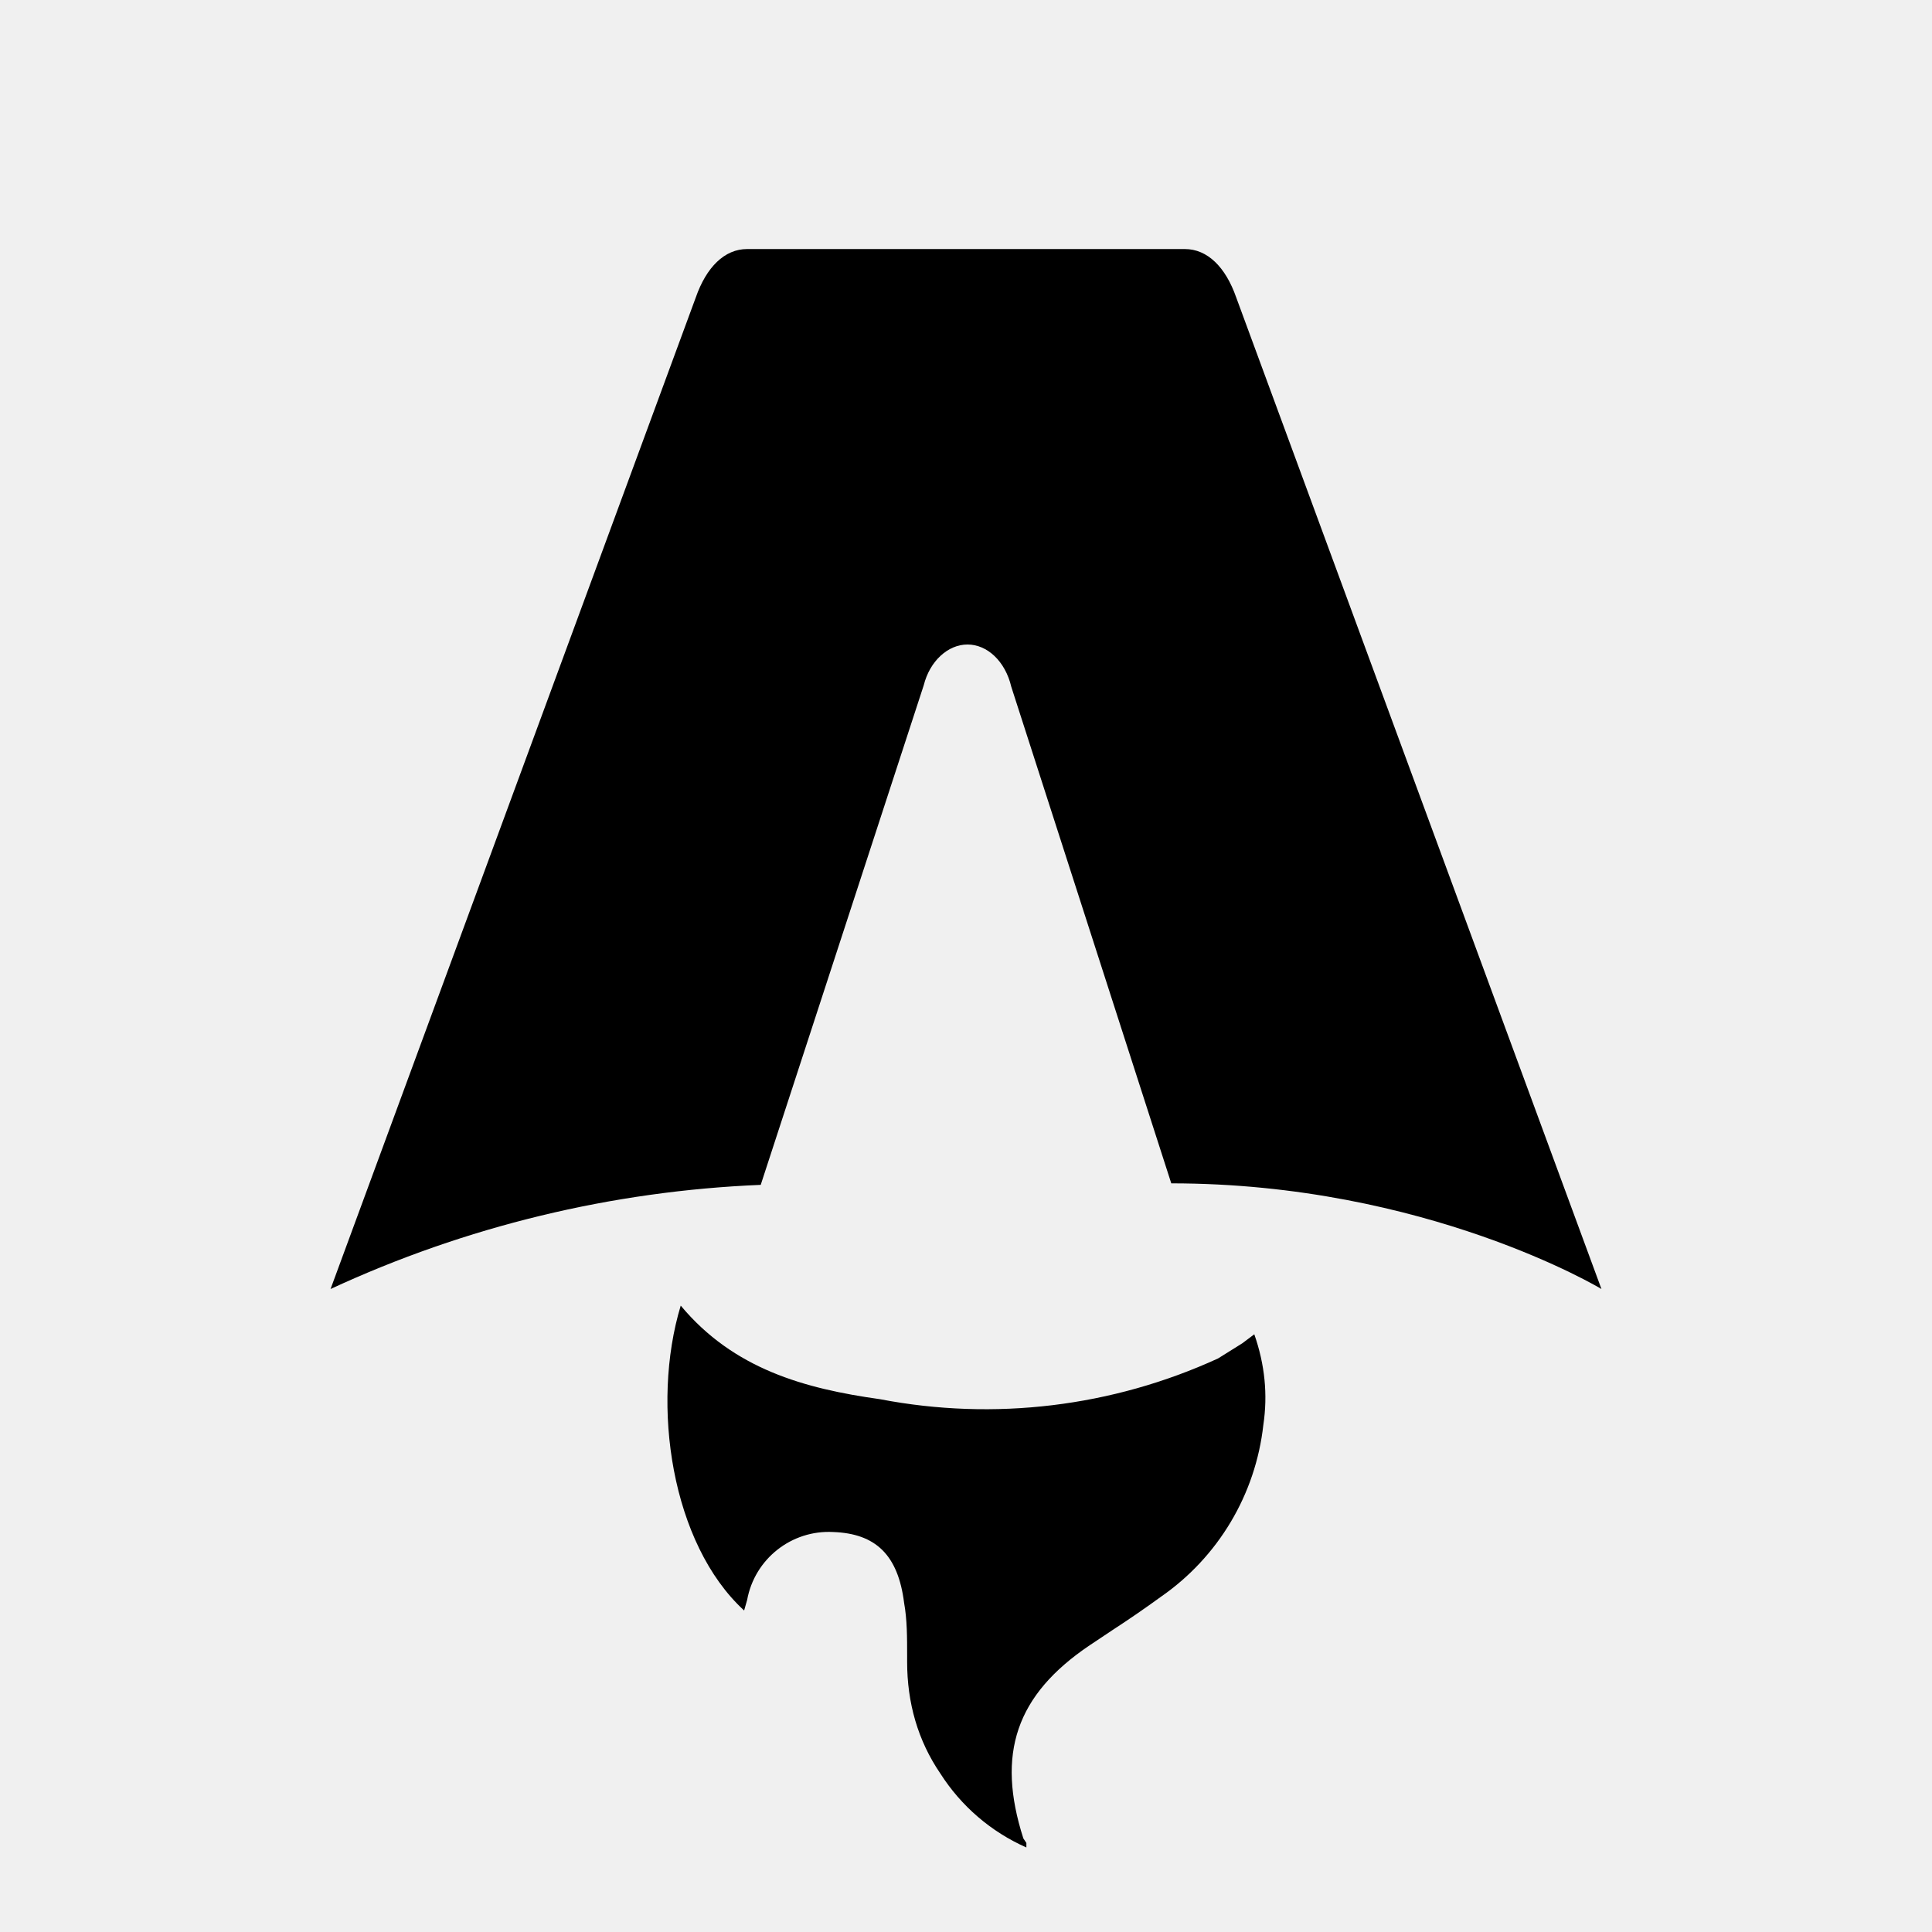
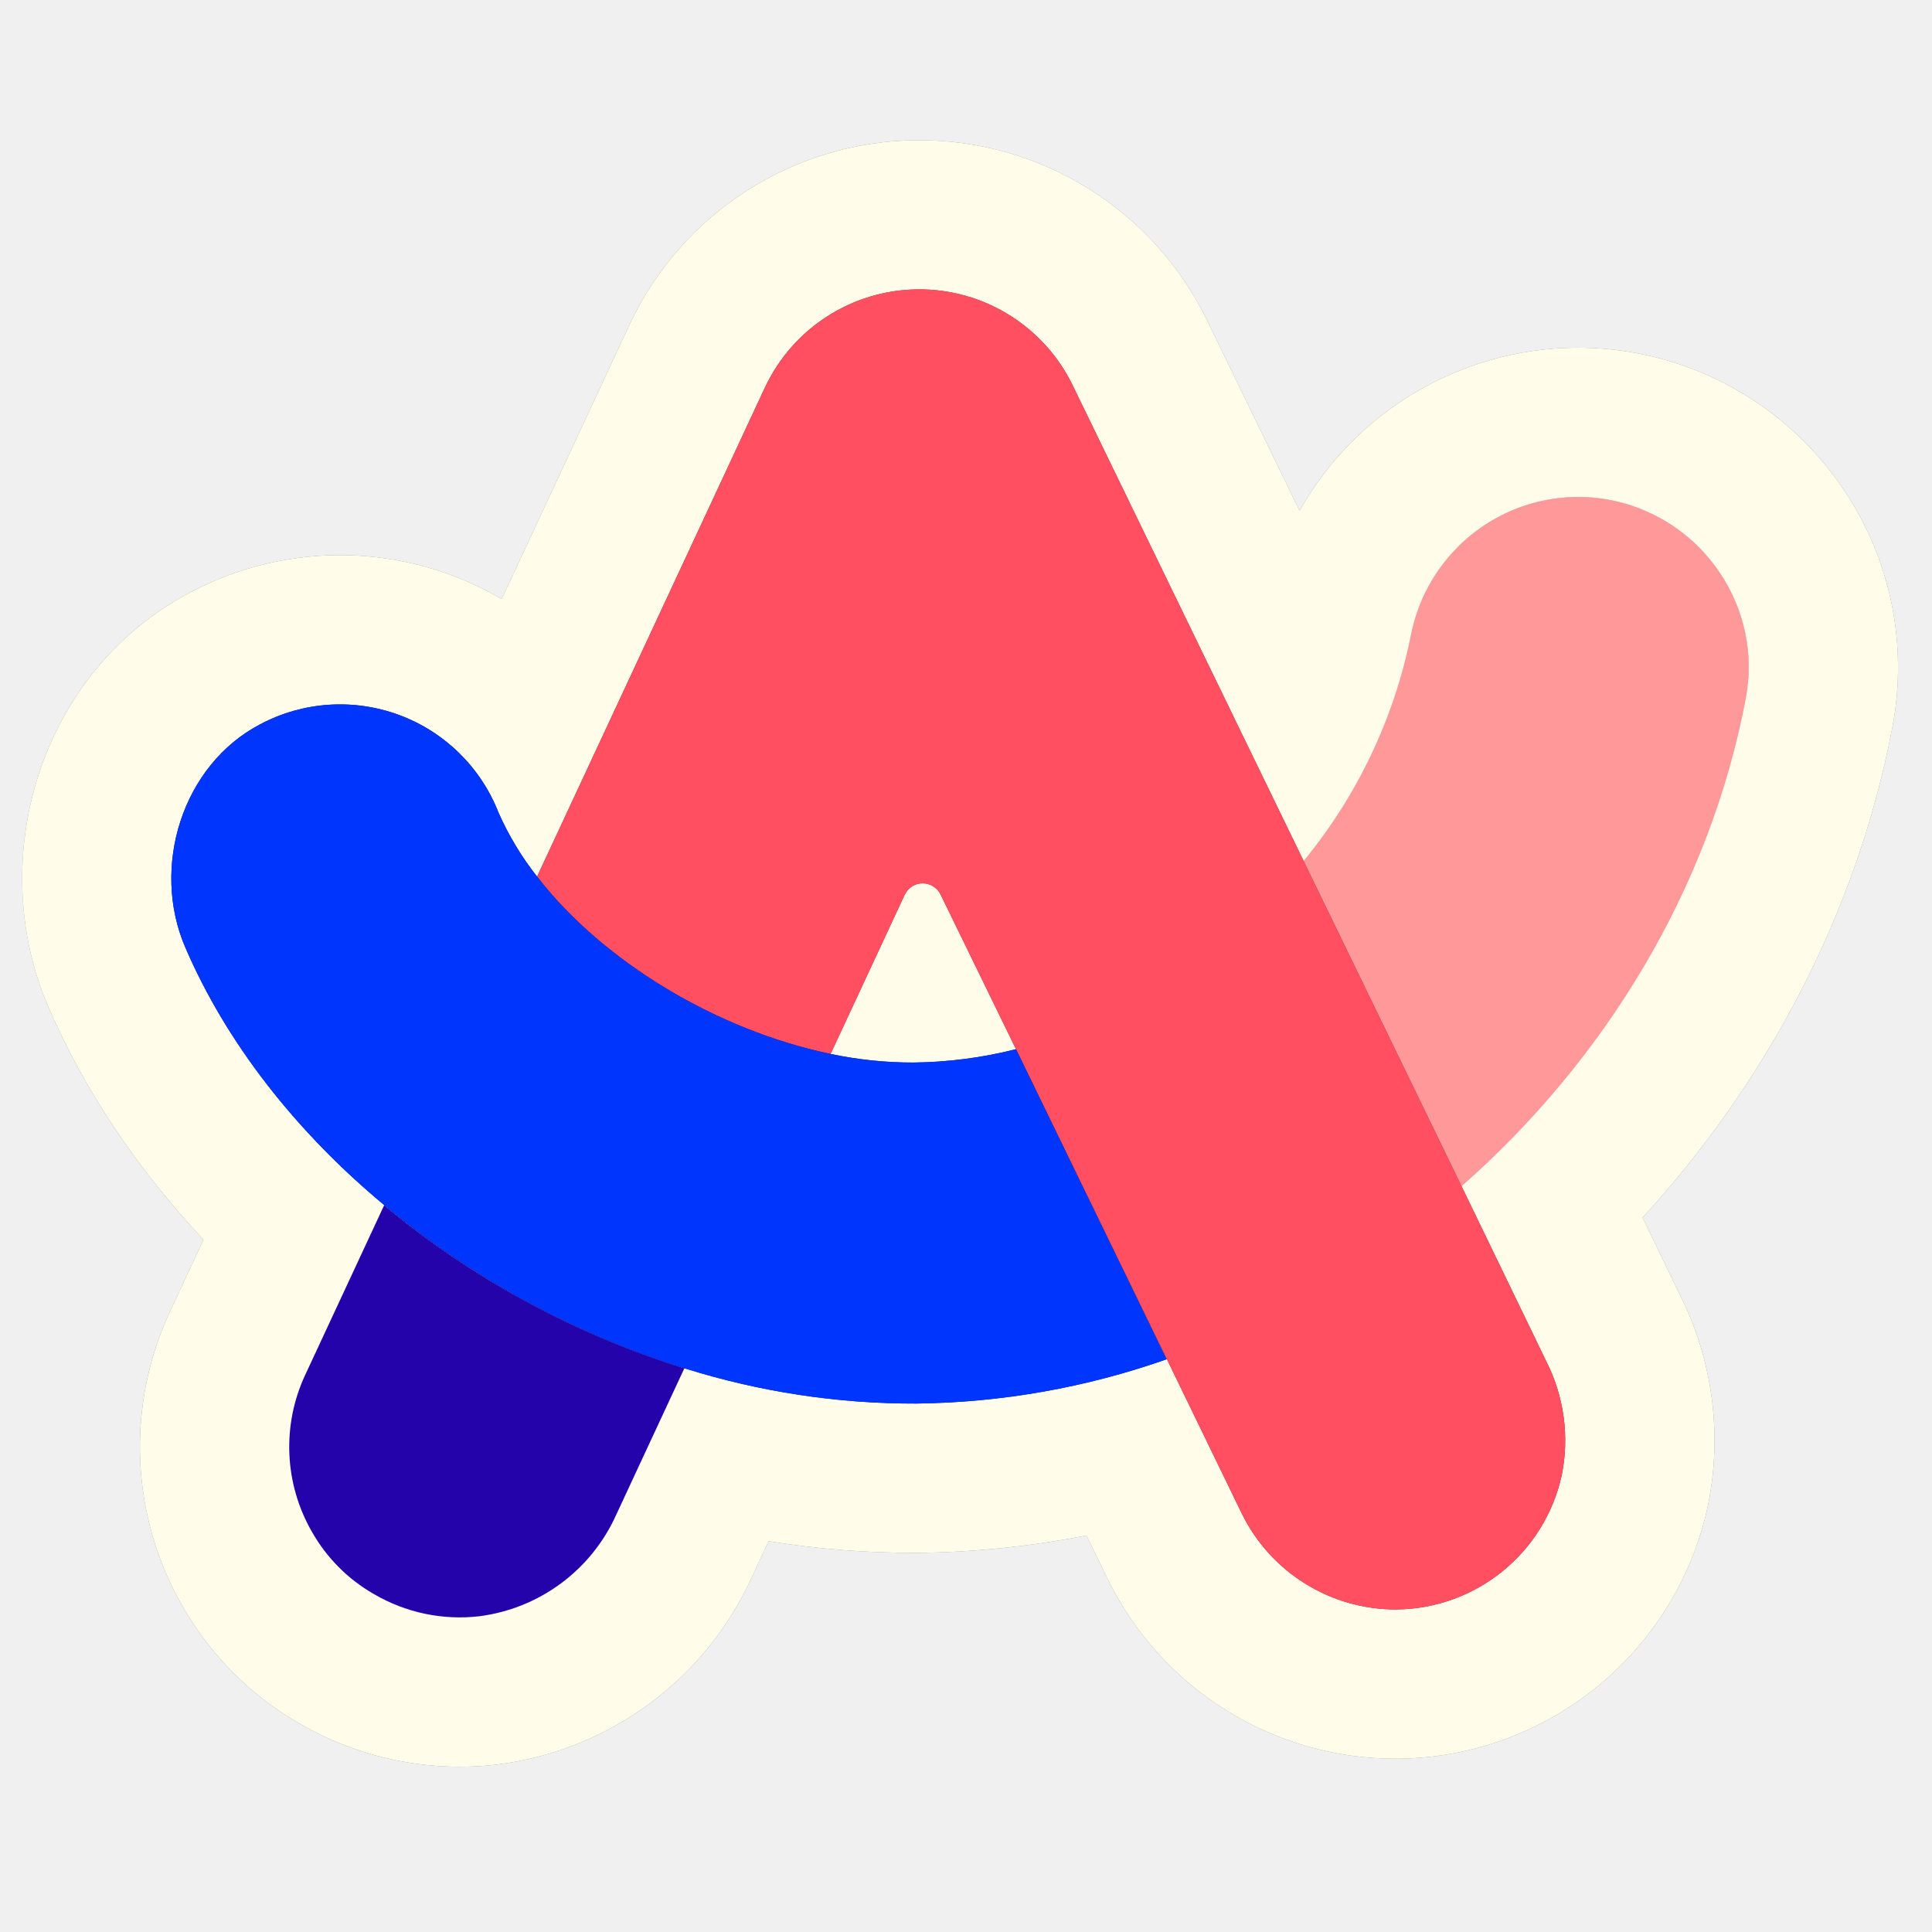
- <svg xmlns="http://www.w3.org/2000/svg" fill="none" viewBox="0 0 128 128">
-   <path d="M50.4 78.5a75.1 75.1 0 0 0-28.5 6.9l24.2-65.7c.7-2 1.9-3.2 3.4-3.2h29c1.5 0 2.7 1.2 3.4 3.2l24.2 65.7s-11.6-7-28.5-7L67 45.5c-.4-1.7-1.6-2.8-2.9-2.8-1.3 0-2.5 1.1-2.9 2.7L50.4 78.5Zm-1.1 28.2Zm-4.2-20.2c-2 6.6-.6 15.8 4.2 20.2a17.5 17.5 0 0 1 .2-.7 5.5 5.5 0 0 1 5.7-4.5c2.8.1 4.3 1.5 4.7 4.7.2 1.1.2 2.3.2 3.5v.4c0 2.7.7 5.2 2.2 7.4a13 13 0 0 0 5.7 4.9v-.3l-.2-.3c-1.8-5.6-.5-9.5 4.4-12.8l1.5-1a73 73 0 0 0 3.2-2.2 16 16 0 0 0 6.8-11.4c.3-2 .1-4-.6-6l-.8.6-1.6 1a37 37 0 0 1-22.4 2.7c-5-.7-9.7-2-13.2-6.2Z" />
-   <style>
-         path { fill: #000; }
-         @media (prefers-color-scheme: dark) {
-             path { fill: #FFF; }
-         }
-     </style>
+ <svg xmlns="http://www.w3.org/2000/svg" width="32" height="32" viewBox="0 0 40 35" fill="none">
+   <g filter="url(#a)">
+     <path d="m26.906 8.075-1.917-3.947a6.623 6.623 0 0 0-11.958.099l-2.644 5.676a6.617 6.617 0 0 0-6.431-.147c-3.162 1.652-4.271 5.564-2.95 8.602.755 1.747 1.857 3.37 3.207 4.808l-.696 1.495a6.612 6.612 0 0 0 .259 6.089 6.526 6.526 0 0 0 2.409 2.425 6.613 6.613 0 0 0 4.09.86l.02-.003.018-.002a6.7 6.7 0 0 0 5.252-3.874l.348-.747c1.014.163 2.04.244 3.07.241h.028a19.277 19.277 0 0 0 3.483-.36l.435.895.002.004a6.637 6.637 0 0 0 6 3.723h.015a6.63 6.63 0 0 0 6.407-5.204l.005-.025.005-.024a6.706 6.706 0 0 0-.574-4.334l-.781-1.616c2.557-2.793 4.433-6.282 5.17-10.145A6.59 6.59 0 0 0 38.14 7.59a6.63 6.63 0 0 0-5.524-2.891h-.014a6.628 6.628 0 0 0-5.697 3.377Zm-7.27 8.277-.15-.307.15.307Zm-1.078.045.173-.37-.173.37Zm-9.487-3.669a3.522 3.522 0 0 0-3.679-.235 3.523 3.523 0 0 1 3.679.235Zm8.125 6.593ZM6.613 25.334l-.294.632.294-.632Zm25.404.358ZM22.209 5.479Zm7.976 3.342a3.535 3.535 0 0 1 2.455-1.032 3.539 3.539 0 0 1 2.95 1.546 3.498 3.498 0 0 1 .608 2.225l-6.013-2.74Z" fill="#FFFCEA" />
+   </g>
+   <path d="m11.12 15.662-1.546 3.325-1.615 3.47a18.27 18.27 0 0 0 1.914 1.39 18.317 18.317 0 0 0 4.302 1.984l1.56-3.35 1.465-3.15c-2.359-.493-4.72-1.916-6.08-3.67Z" fill="#210784" />
+   <path d="m30.252 22.063-3.27-6.736a11.892 11.892 0 0 1-2.494 2.306 10.684 10.684 0 0 1-3.459 1.591l3.125 6.42a18.08 18.08 0 0 0 4.312-2.193 18.72 18.72 0 0 0 1.786-1.388Z" fill="#26069C" />
+   <path d="M9.867 23.844a18.1 18.1 0 0 1-1.914-1.39l-1.634 3.512a3.522 3.522 0 0 0 .14 3.25c.303.535.745.98 1.278 1.285.659.387 1.426.55 2.185.462a3.61 3.61 0 0 0 2.834-2.097l1.413-3.037a18.32 18.32 0 0 1-4.302-1.985Z" fill="#2404AA" />
+   <path d="M35.59 9.335a3.538 3.538 0 0 0-2.95-1.546 3.537 3.537 0 0 0-3.433 2.877 10.647 10.647 0 0 1-2.22 4.662l3.27 6.735c2.96-2.603 5.134-6.14 5.885-10.081a3.5 3.5 0 0 0-.552-2.647Z" fill="#F99" />
+   <g filter="url(#b)">
+     <path d="m32.017 25.692-1.758-3.634-3.27-6.735-4.78-9.844a3.53 3.53 0 0 0-6.376.053l-4.717 10.125c1.359 1.754 3.726 3.184 6.079 3.667l1.535-3.298a.412.412 0 0 1 .744-.006l1.562 3.204 3.125 6.42 1.547 3.188a3.547 3.547 0 0 0 3.206 1.99 3.538 3.538 0 0 0 3.42-2.778 3.615 3.615 0 0 0-.317-2.352Z" fill="#FF5060" />
+   </g>
+   <g filter="url(#c)">
+     <path d="M21.033 19.223a9.02 9.02 0 0 1-2.123.276 8.23 8.23 0 0 1-1.712-.178c-2.353-.489-4.715-1.912-6.073-3.665a6.195 6.195 0 0 1-.806-1.337 3.523 3.523 0 0 0-4.927-1.826c-1.616.84-2.28 2.962-1.55 4.635.844 1.955 2.272 3.792 4.12 5.328.608.505 1.247.97 1.915 1.39a18.316 18.316 0 0 0 4.302 1.985c1.552.487 3.169.733 4.795.728a16.19 16.19 0 0 0 5.177-.916l-3.118-6.42Z" fill="#0034FE" />
+   </g>
+   <defs>
+     <filter id="a" x="-.531" y="-.59" width="40.819" height="35.658" filterUnits="userSpaceOnUse">
+       <feFlood result="BackgroundImageFix" />
+       <feGaussianBlur in="BackgroundImageFix" stdDeviation=".495" />
+       <feComposite in2="SourceAlpha" operator="in" result="effect1_backgroundBlur_259_65398" />
+       <feBlend in="SourceGraphic" in2="effect1_backgroundBlur_259_65398" result="shape" />
+     </filter>
+     <filter id="b" x="10.125" y="2.501" width="23.271" height="29.311" filterUnits="userSpaceOnUse">
+       <feFlood result="BackgroundImageFix" />
+       <feGaussianBlur in="BackgroundImageFix" stdDeviation=".495" />
+       <feComposite in2="SourceAlpha" operator="in" result="effect1_backgroundBlur_259_65398" />
+       <feBlend in="SourceGraphic" in2="effect1_backgroundBlur_259_65398" result="shape" />
+     </filter>
+     <filter id="c" x="2.556" y="11.093" width="22.585" height="16.456" filterUnits="userSpaceOnUse">
+       <feFlood result="BackgroundImageFix" />
+       <feGaussianBlur in="BackgroundImageFix" stdDeviation=".495" />
+       <feComposite in2="SourceAlpha" operator="in" result="effect1_backgroundBlur_259_65398" />
+       <feBlend in="SourceGraphic" in2="effect1_backgroundBlur_259_65398" result="shape" />
+     </filter>
+   </defs>
</svg>
